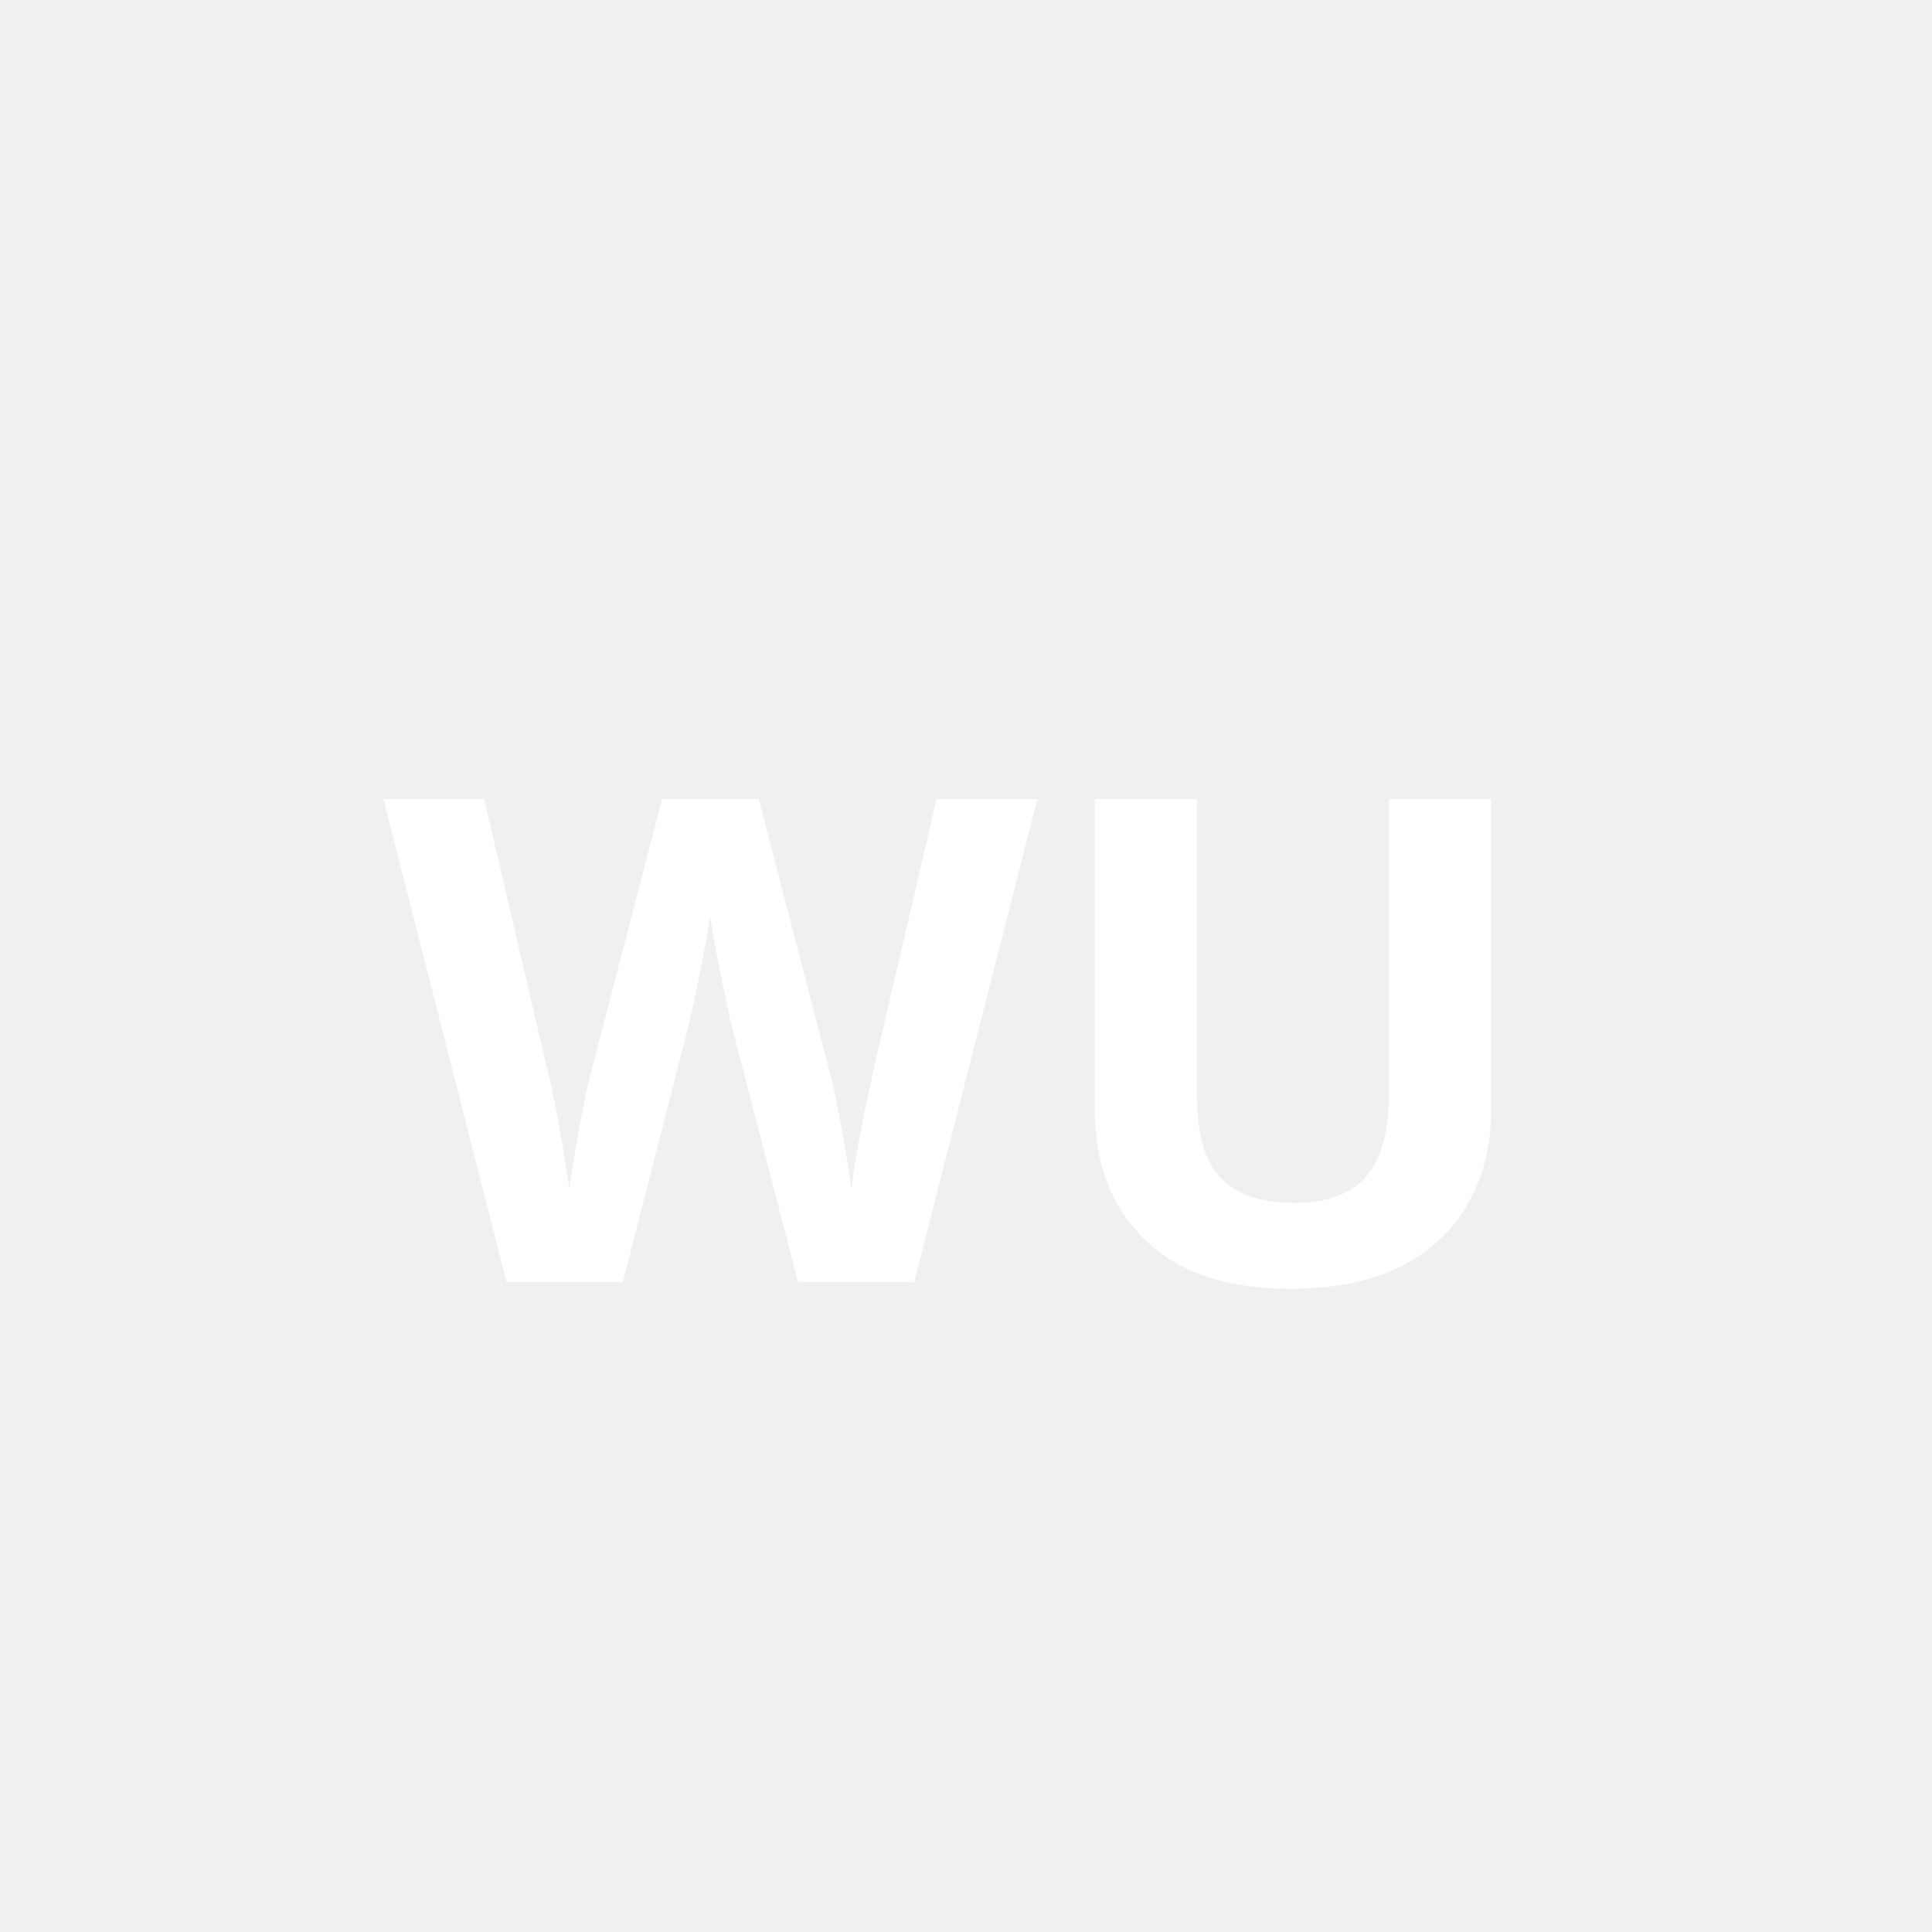
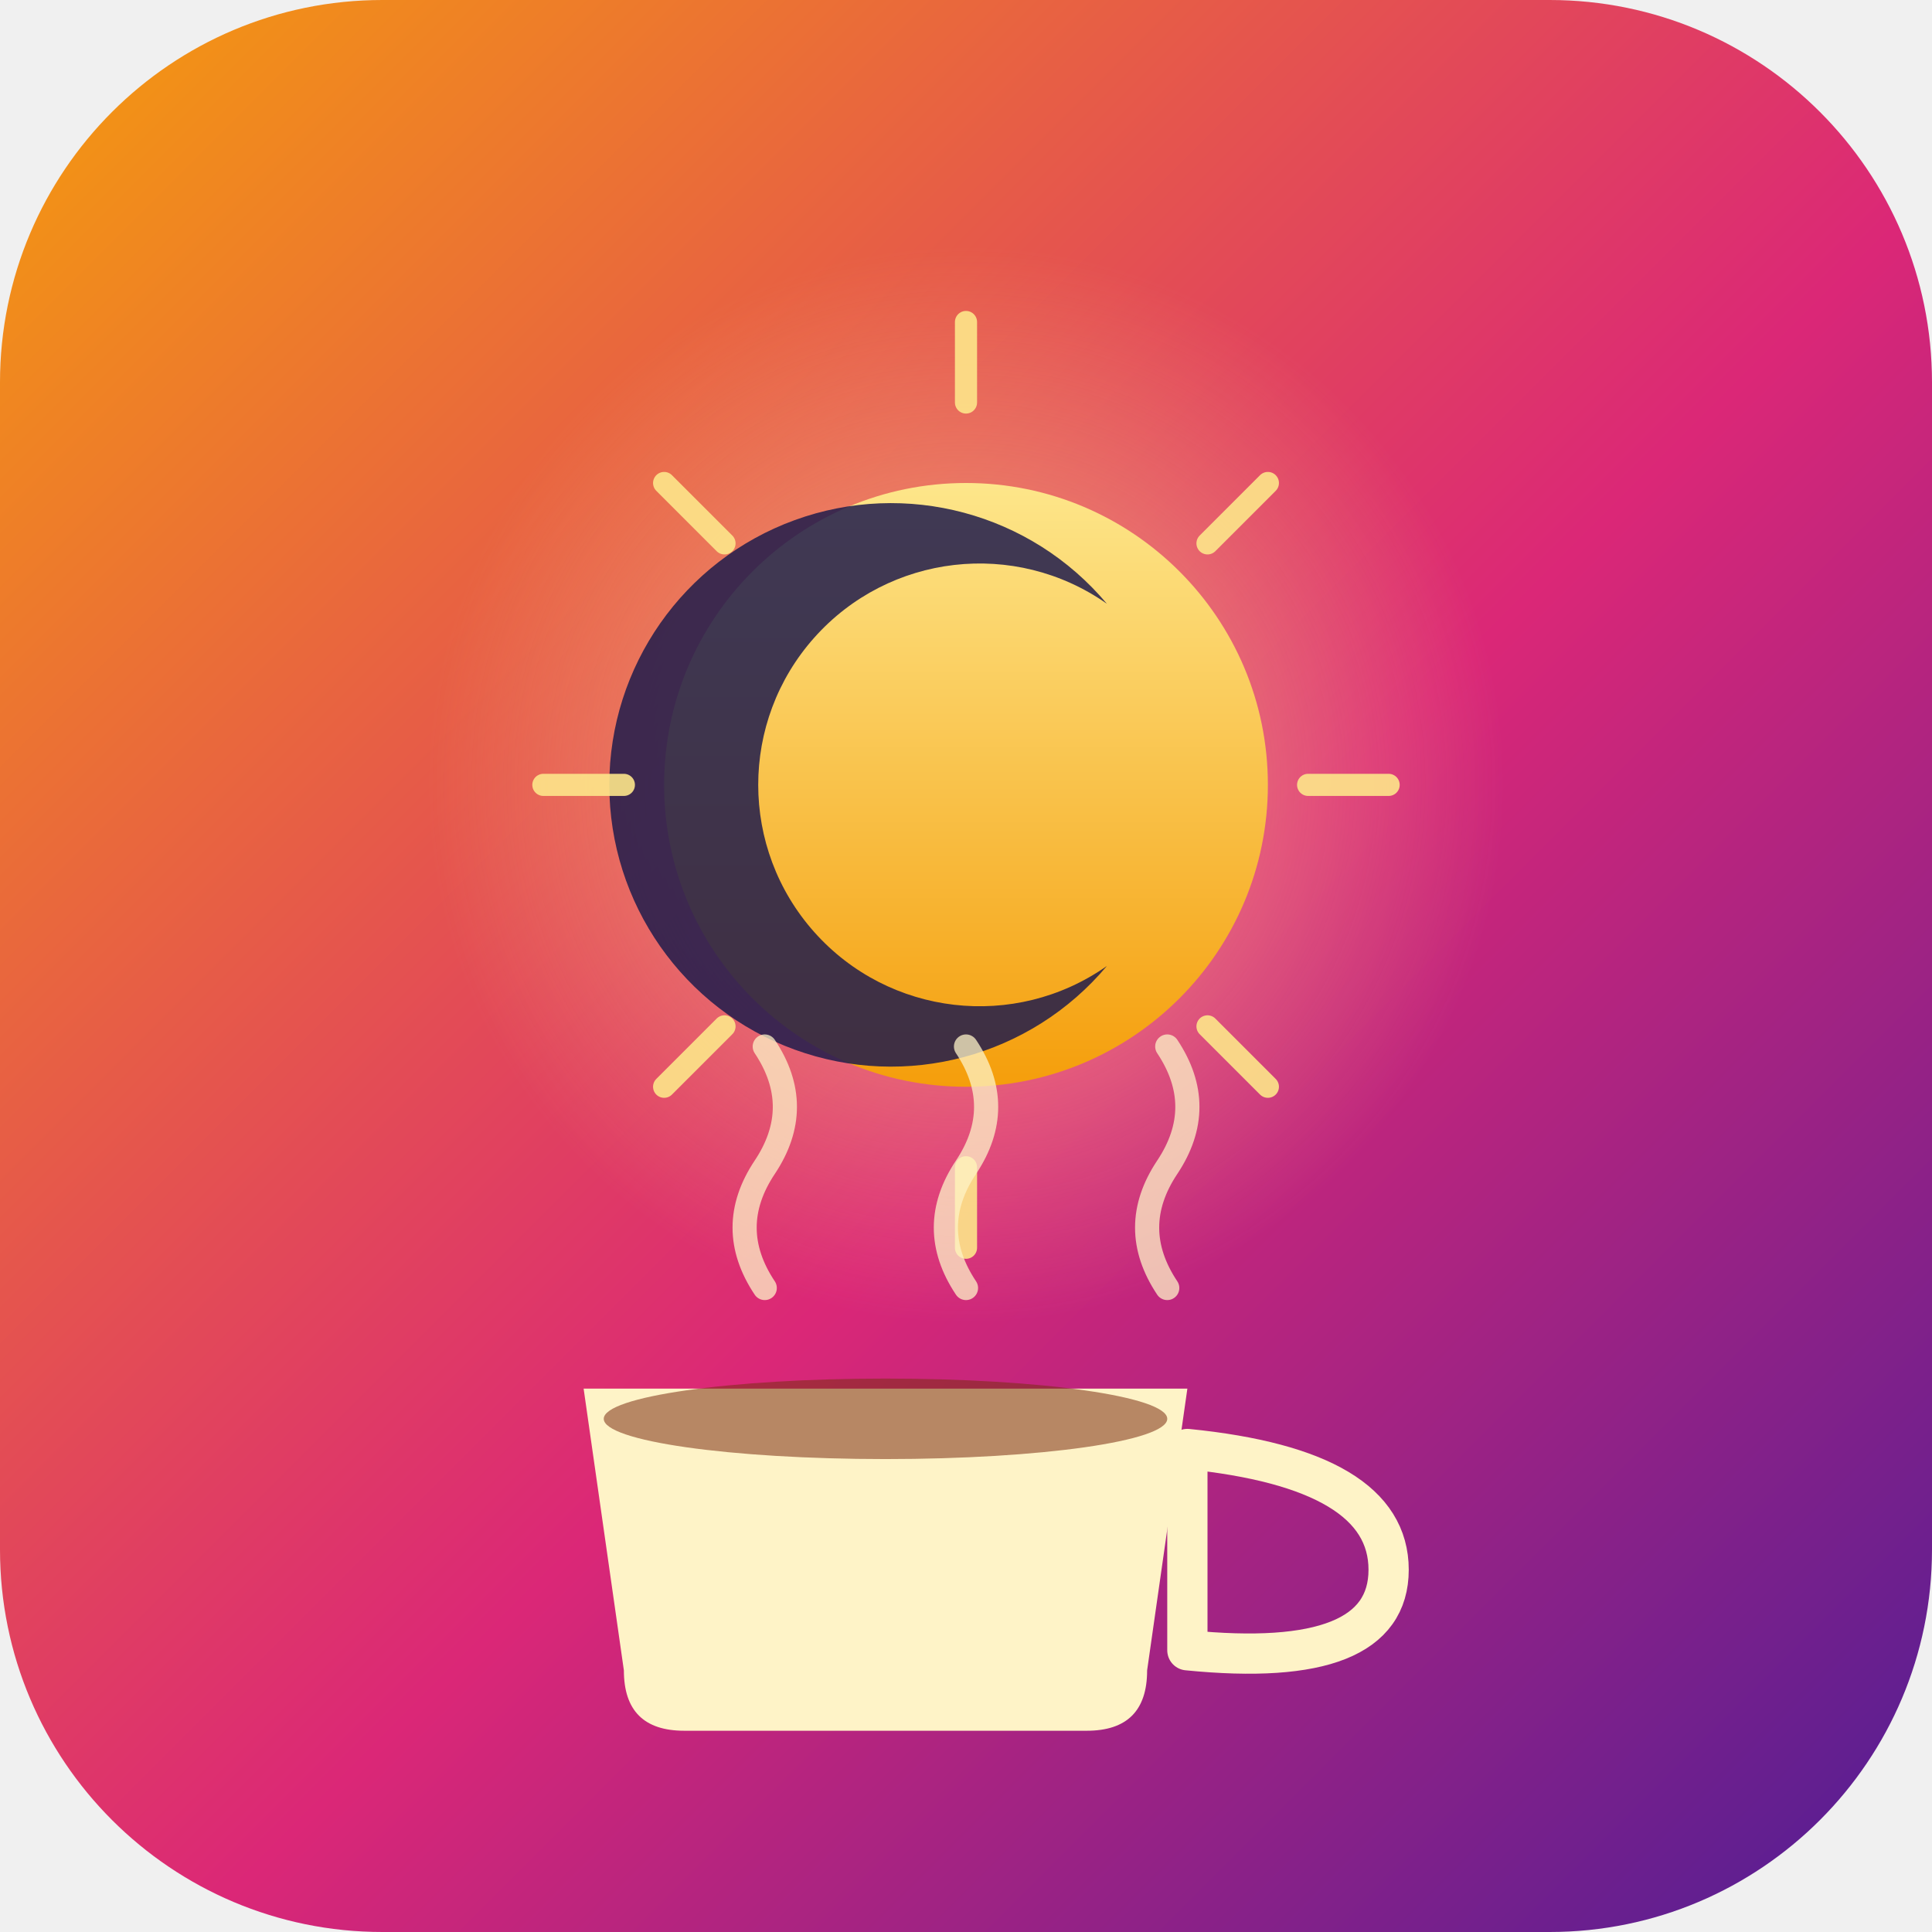
- <svg xmlns="http://www.w3.org/2000/svg" width="192" height="192">
+ <svg xmlns="http://www.w3.org/2000/svg" width="192" height="192" viewBox="0 0 192 192">
  <defs>
-     <linearGradient id="g" x1="0" y1="0" x2="1" y2="1">
-       <stop offset="0" stop-color="%23ea580c" />
-       <stop offset="1" stop-color="%23dc2626" />
+     <linearGradient id="bg" x1="0" y1="0" x2="1" y2="1">
+       <stop offset="0" stop-color="#f59e0b" />
+       <stop offset="0.55" stop-color="#db2777" />
+       <stop offset="1" stop-color="#4c1d95" />
    </linearGradient>
+     <linearGradient id="sun" x1="0" y1="0" x2="0" y2="1">
+       <stop offset="0" stop-color="#fde68a" />
+       <stop offset="1" stop-color="#f59e0b" />
+     </linearGradient>
+     <radialGradient id="glow" cx="0.5" cy="0.5" r="0.5">
+       <stop offset="0" stop-color="#fde68a" stop-opacity="0.6" />
+       <stop offset="1" stop-color="#fde68a" stop-opacity="0" />
+     </radialGradient>
  </defs>
-   <rect width="192" height="192" rx="38.4" fill="url(%23g)" />
-   <text x="50%25" y="54%25" text-anchor="middle" dominant-baseline="middle" font-family="sans-serif" font-weight="900" font-size="67.2" fill="white">WU</text>
+   <rect width="192" height="192" rx="38" fill="url(#bg)" />
+   <circle cx="96" cy="78" r="54" fill="url(#glow)" />
+   <circle cx="96" cy="78" r="30" fill="url(#sun)" />
+   <path d="M 110 60 A 28 28 0 1 0 110 96 A 22 22 0 1 1 110 60 Z" fill="#1e1b4b" opacity="0.85" />
+   <g stroke="#fde68a" stroke-width="2.2" stroke-linecap="round" opacity="0.9">
+     <line x1="96" y1="32" x2="96" y2="40" />
+     <line x1="96" y1="116" x2="96" y2="124" />
+     <line x1="54" y1="78" x2="62" y2="78" />
+     <line x1="130" y1="78" x2="138" y2="78" />
+     <line x1="66" y1="48" x2="72" y2="54" />
+     <line x1="120" y1="102" x2="126" y2="108" />
+     <line x1="126" y1="48" x2="120" y2="54" />
+     <line x1="72" y1="102" x2="66" y2="108" />
+   </g>
+   <path d="M 58 138 L 118 138 L 114 166 Q 114 172 108 172 L 68 172 Q 62 172 62 166 Z" fill="#fef3c7" />
+   <path d="M 118 144 Q 138 146 138 156 Q 138 166 118 164 Z" fill="none" stroke="#fef3c7" stroke-width="4" stroke-linejoin="round" />
+   <ellipse cx="88" cy="141" rx="28" ry="4" fill="#7c2d12" opacity="0.55" />
+   <g stroke="#fef3c7" stroke-width="2.4" stroke-linecap="round" fill="none" opacity="0.75">
+     <path d="M 76 128 Q 72 122 76 116 Q 80 110 76 104" />
+     <path d="M 96 128 Q 92 122 96 116 Q 100 110 96 104" />
+     <path d="M 116 128 Q 112 122 116 116 Q 120 110 116 104" />
+   </g>
</svg>
